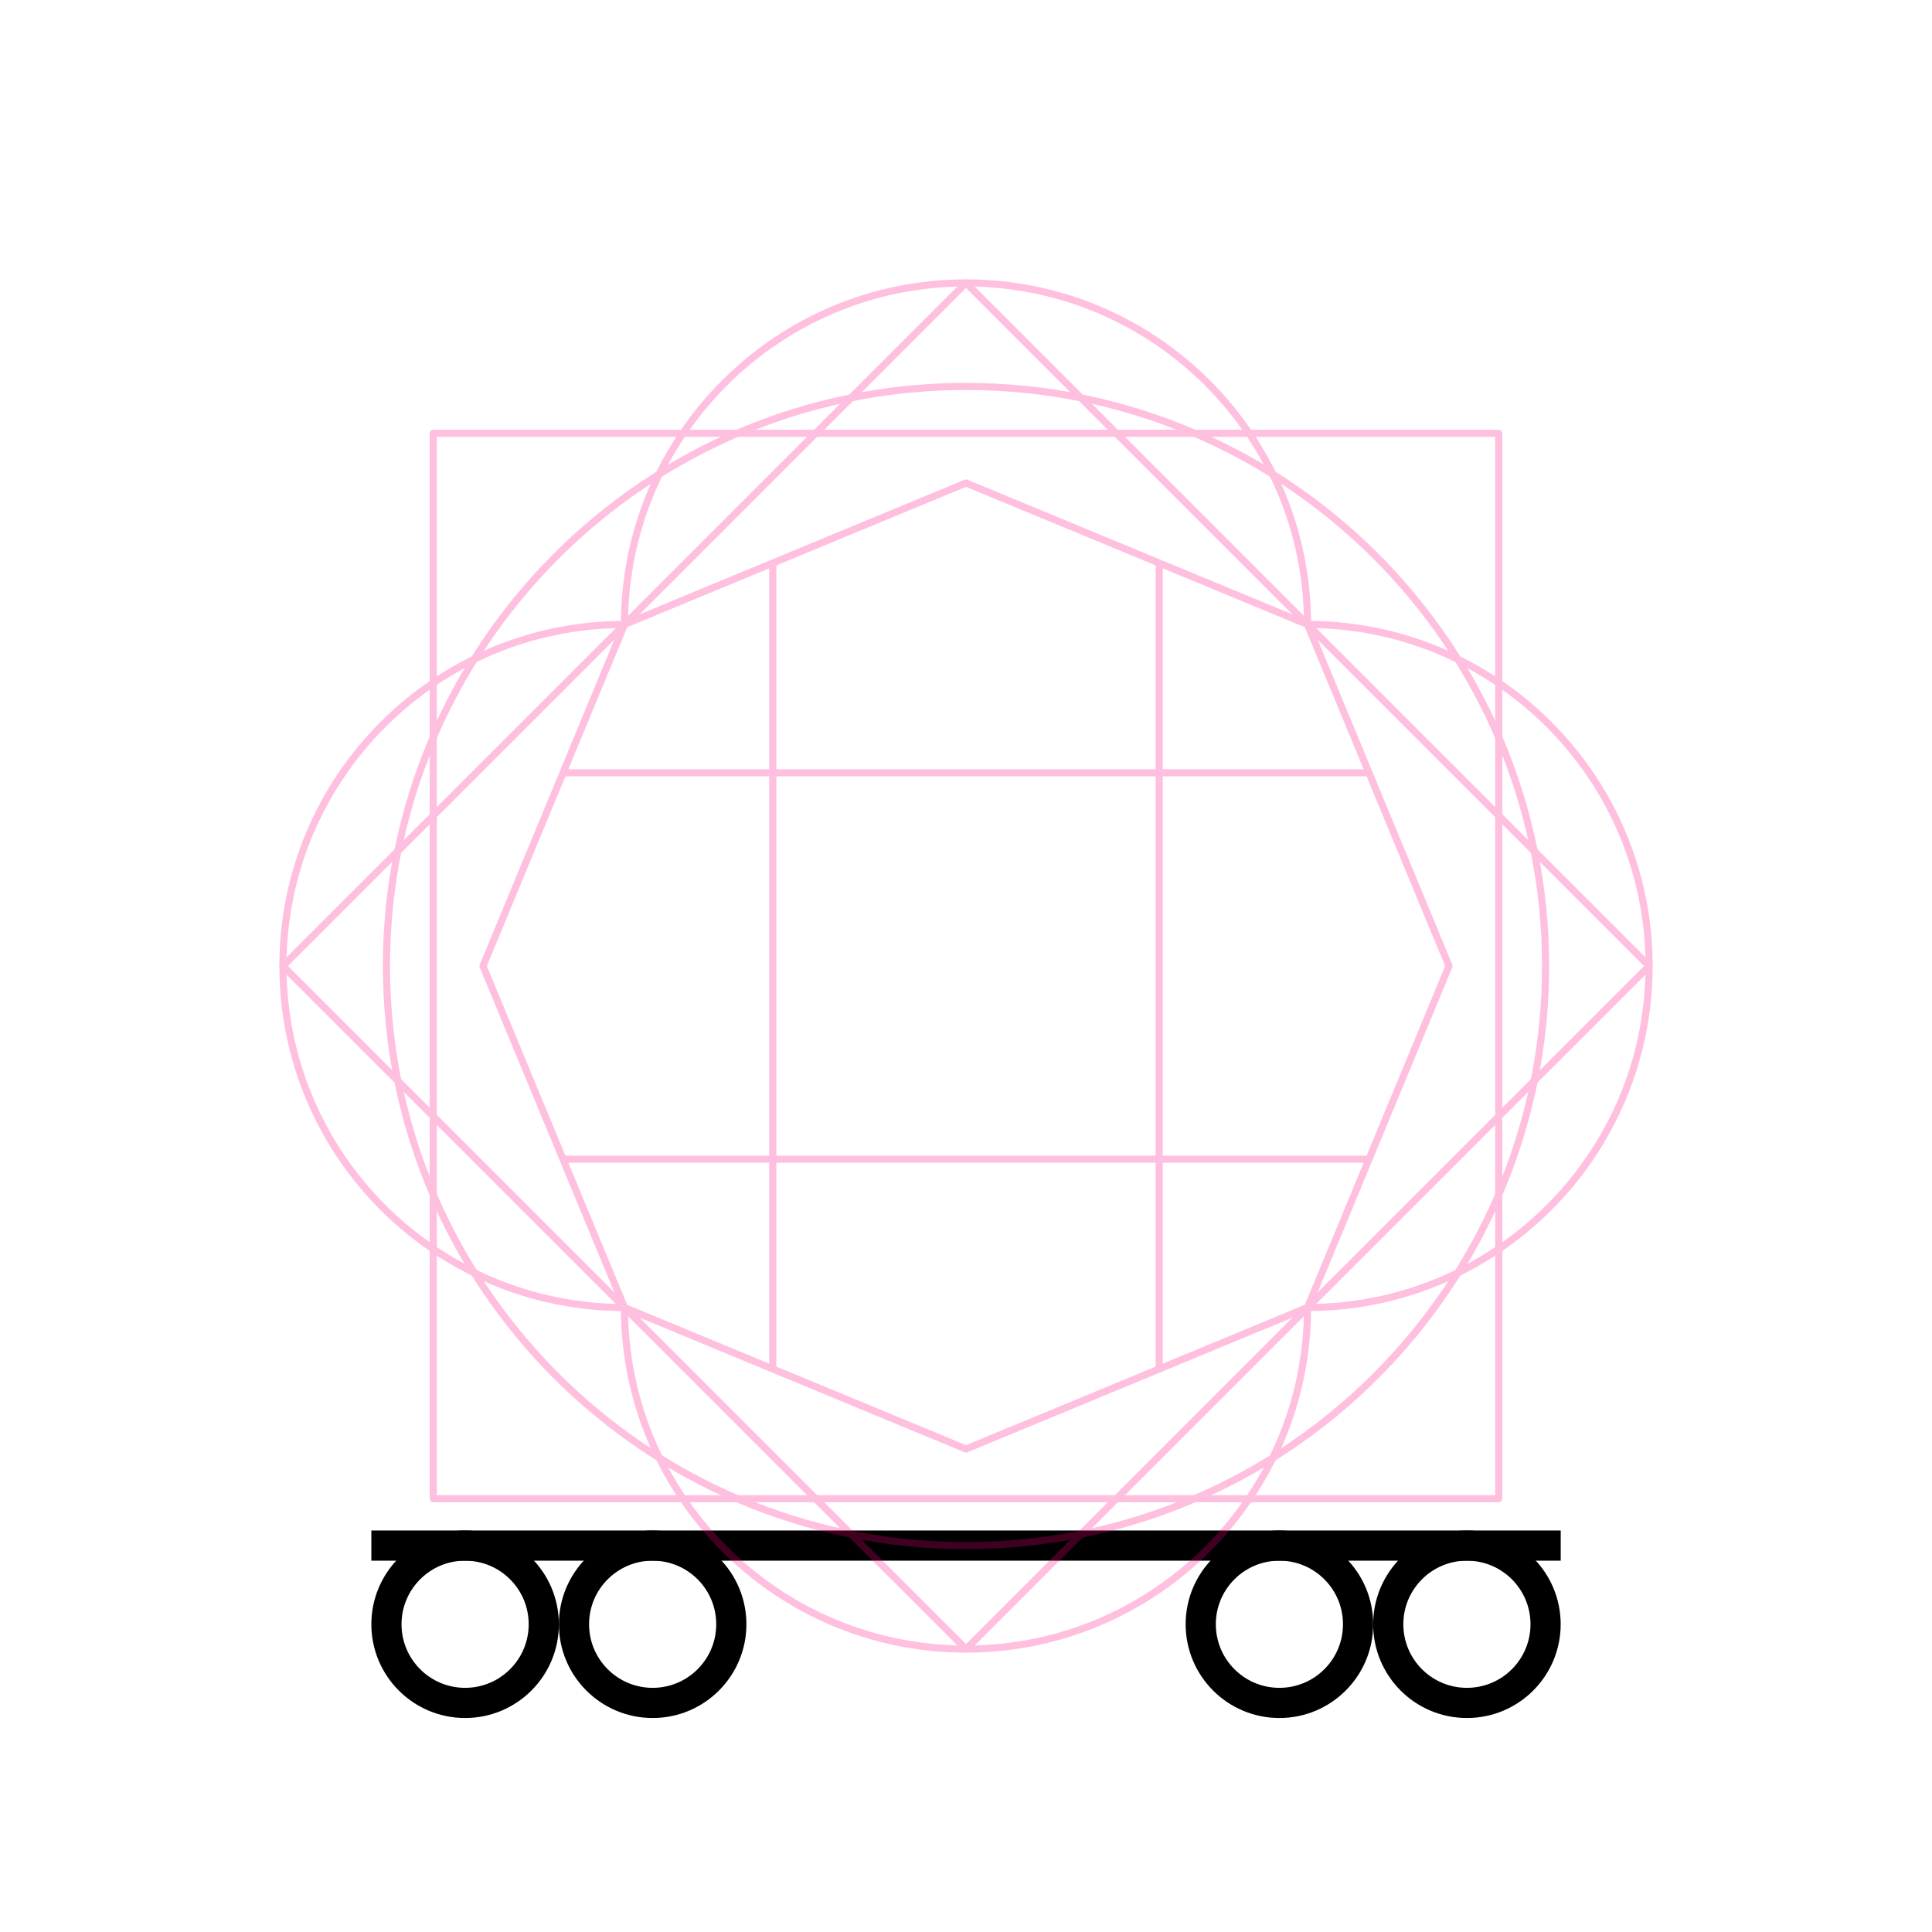
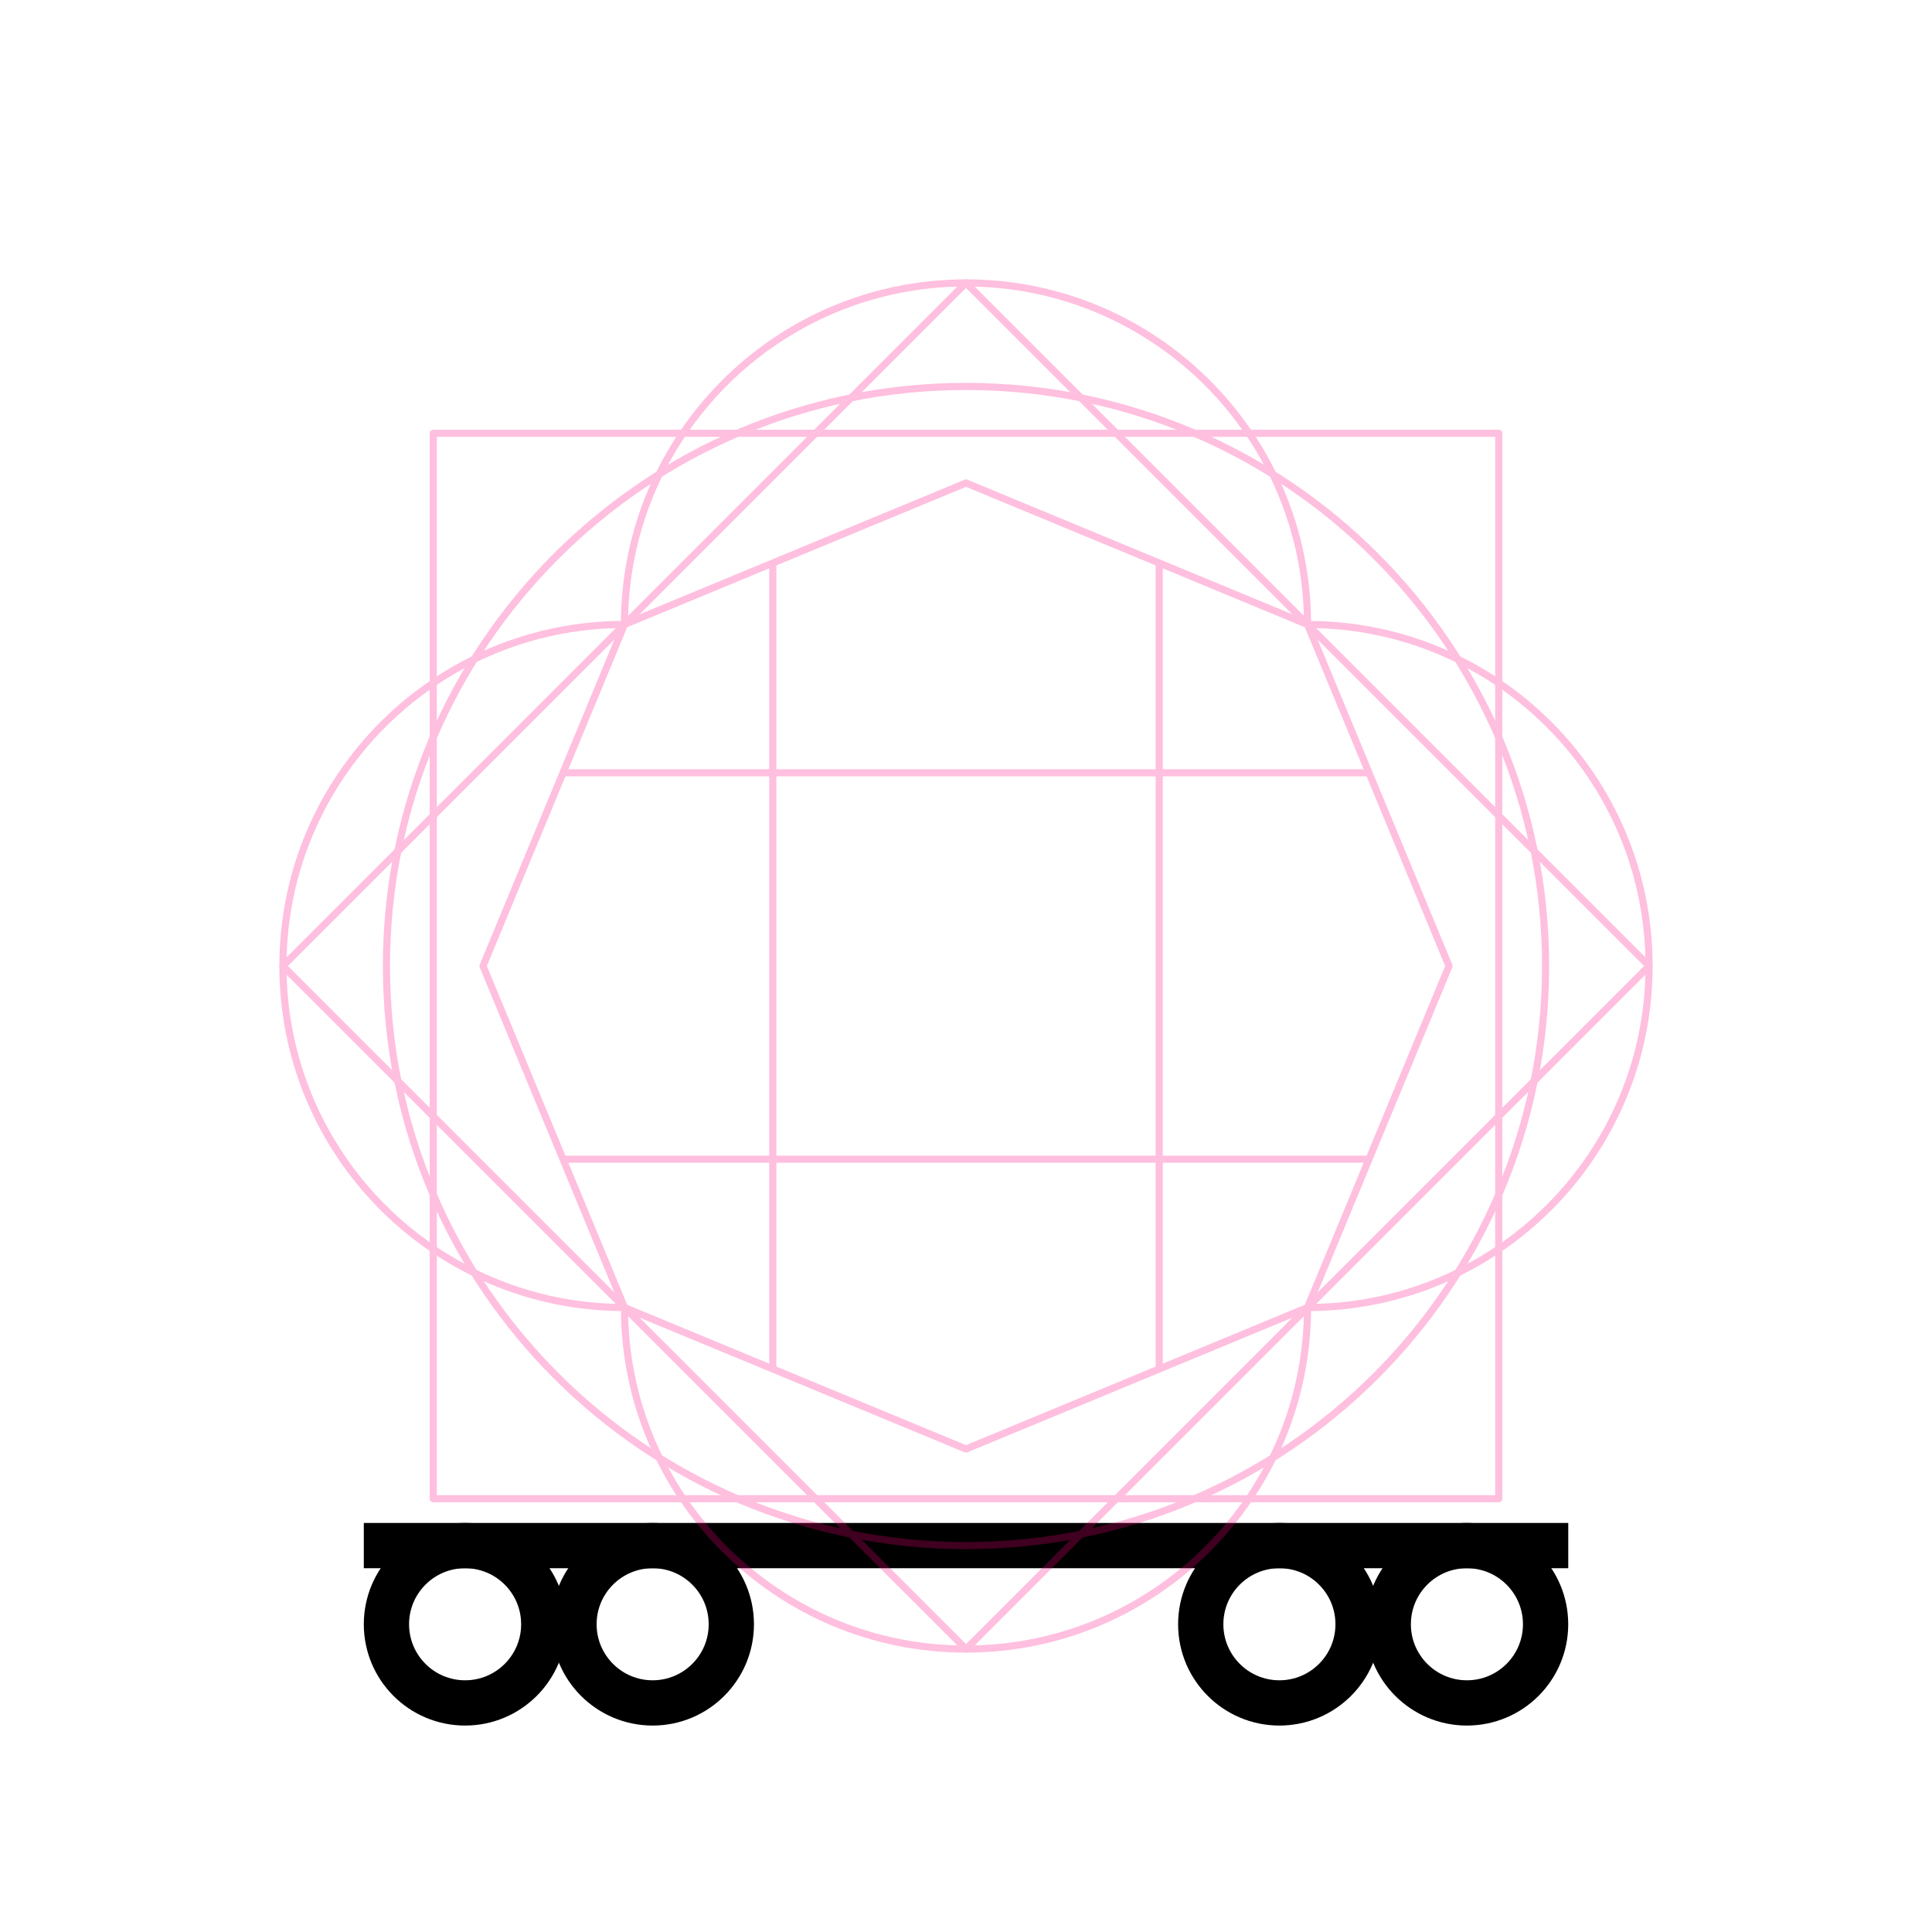
<svg xmlns="http://www.w3.org/2000/svg" width="256" height="256" viewBox="0 0 67.733 67.733" version="1.1" id="svg8">
  <style id="style847" />
  <defs id="defs2">
    <rect x="23.464" y="29.981" width="37.029" height="27.826" id="rect919" />
    <rect id="rect839" height="13.149" width="40.416" y="3.213" x="23.319" />
    <rect x="23.319" y="3.213" width="40.416" height="13.149" id="rect839-3" />
    <rect x="23.319" y="3.213" width="40.416" height="13.149" id="rect852" />
  </defs>
  <g id="layer1" style="display:inline;opacity:1">
-     <circle r="2.758" cy="56.944" cx="16.306" id="path971" style="display:inline;opacity:1;fill:none;stroke:#000000;stroke-width:1.058;stop-color:#000000" />
-     <path style="display:inline;opacity:1;fill:none;stroke:#000000;stroke-width:1.058;stop-color:#000000;stroke-miterlimit:4;stroke-dasharray:none;stroke-linecap:square" d="M 54.187,54.186 H 33.867 13.548" id="path977" />
-     <circle transform="scale(-1,1)" style="display:inline;opacity:1;fill:none;stroke:#000000;stroke-width:1.058;stop-color:#000000" id="circle979" cx="-51.428" cy="56.944" r="2.758" />
-     <circle style="display:inline;opacity:1;fill:none;stroke:#000000;stroke-width:1.058;stop-color:#000000" id="circle872" cx="22.881" cy="56.944" r="2.758" />
-     <circle r="2.758" cy="56.944" cx="44.854" id="circle874" style="display:inline;opacity:1;fill:none;stroke:#000000;stroke-width:1.058;stop-color:#000000" />
+     <circle r="2.758" cy="56.944" cx="16.306" id="path971" style="display:inline;opacity:1;fill:none;stroke:#000000;stroke-width:1.587;stop-color:#000000" />
+     <path style="display:inline;opacity:1;fill:none;stroke:#000000;stroke-width:1.587;stop-color:#000000;stroke-miterlimit:4;stroke-dasharray:none;stroke-linecap:square" d="M 54.187,54.186 H 33.867 13.548" id="path977" />
+     <circle transform="scale(-1,1)" style="display:inline;opacity:1;fill:none;stroke:#000000;stroke-width:1.587;stop-color:#000000" id="circle979" cx="-51.428" cy="56.944" r="2.758" />
+     <circle style="display:inline;opacity:1;fill:none;stroke:#000000;stroke-width:1.587;stop-color:#000000" id="circle872" cx="22.881" cy="56.944" r="2.758" />
+     <circle r="2.758" cy="56.944" cx="44.854" id="circle874" style="display:inline;opacity:1;fill:none;stroke:#000000;stroke-width:1.587;stop-color:#000000" />
  </g>
  <g id="layer2" style="opacity:0.25">
    <path d="M 33.867,9.919 A 11.974,11.974 0 0 0 21.893,21.893 11.974,11.974 0 0 0 9.919,33.867 11.974,11.974 0 0 0 21.893,45.84 11.974,11.974 0 0 0 33.867,57.814 11.974,11.974 0 0 0 45.84,45.84 11.974,11.974 0 0 0 57.814,33.867 11.974,11.974 0 0 0 45.84,21.893 11.974,11.974 0 0 0 33.867,9.919 Z" style="font-variation-settings:normal;display:inline;opacity:1;vector-effect:none;fill:none;fill-opacity:1;stroke:#ff0080;stroke-width:0.25;stroke-linecap:butt;stroke-linejoin:round;stroke-miterlimit:4;stroke-dasharray:none;stroke-dashoffset:0;stroke-opacity:1;marker:none;paint-order:normal;stop-color:#000000;stop-opacity:1" id="path919" />
    <path style="opacity:1;vector-effect:none;fill:none;fill-opacity:1;stroke:#ff0080;stroke-width:0.25;stroke-linecap:butt;stroke-linejoin:round;stroke-miterlimit:4;stroke-dasharray:none;stroke-dashoffset:0;stroke-opacity:1;marker:none;paint-order:normal;stop-color:#000000" id="path836" d="M 45.84,45.84 33.867,50.8 21.893,45.84 16.933,33.867 21.893,21.893 33.867,16.933 45.84,21.893 50.8,33.867 Z" />
    <path id="path857" d="M 27.093,19.739 V 47.994" style="fill:none;stroke:#ff0080;stroke-width:0.25;stroke-linejoin:round;stop-color:#000000" />
    <path style="fill:none;stroke:#ff0080;stroke-width:0.25;stroke-linejoin:round;stop-color:#000000" d="M 40.64,19.739 V 47.994" id="path859" />
    <path id="path861" d="M 47.994,27.093 H 19.739" style="fill:none;stroke:#ff0080;stroke-width:0.25;stroke-linejoin:round;stop-color:#000000" />
    <path style="fill:none;stroke:#ff0080;stroke-width:0.25;stroke-linejoin:round;stop-color:#000000" d="M 47.994,40.64 H 19.739" id="path863" />
    <path id="rect838-7" style="font-variation-settings:normal;display:inline;opacity:1;vector-effect:none;fill:none;fill-opacity:1;stroke:#ff0080;stroke-width:0.25;stroke-linecap:butt;stroke-linejoin:round;stroke-miterlimit:4;stroke-dasharray:none;stroke-dashoffset:0;stroke-opacity:1;marker:none;paint-order:normal;stop-color:#000000;stop-opacity:1" d="M 15.19,15.19 H 52.543 V 52.543 H 15.19 Z" />
    <path d="M 33.867,9.919 57.814,33.867 33.867,57.814 9.919,33.867 Z" style="font-variation-settings:normal;display:inline;opacity:1;vector-effect:none;fill:none;fill-opacity:1;stroke:#ff0080;stroke-width:0.25;stroke-linecap:butt;stroke-linejoin:round;stroke-miterlimit:4;stroke-dasharray:none;stroke-dashoffset:0;stroke-opacity:1;marker:none;paint-order:normal;stop-color:#000000;stop-opacity:1" id="rect838-3" />
    <ellipse style="font-variation-settings:normal;display:inline;opacity:1;vector-effect:none;fill:none;fill-opacity:1;stroke:#ff0080;stroke-width:0.25;stroke-linecap:butt;stroke-linejoin:round;stroke-miterlimit:4;stroke-dasharray:none;stroke-dashoffset:0;stroke-opacity:1;marker:none;paint-order:normal;stop-color:#000000;stop-opacity:1" id="path876" cx="33.867" cy="33.867" rx="20.319" ry="20.319" />
  </g>
</svg>
